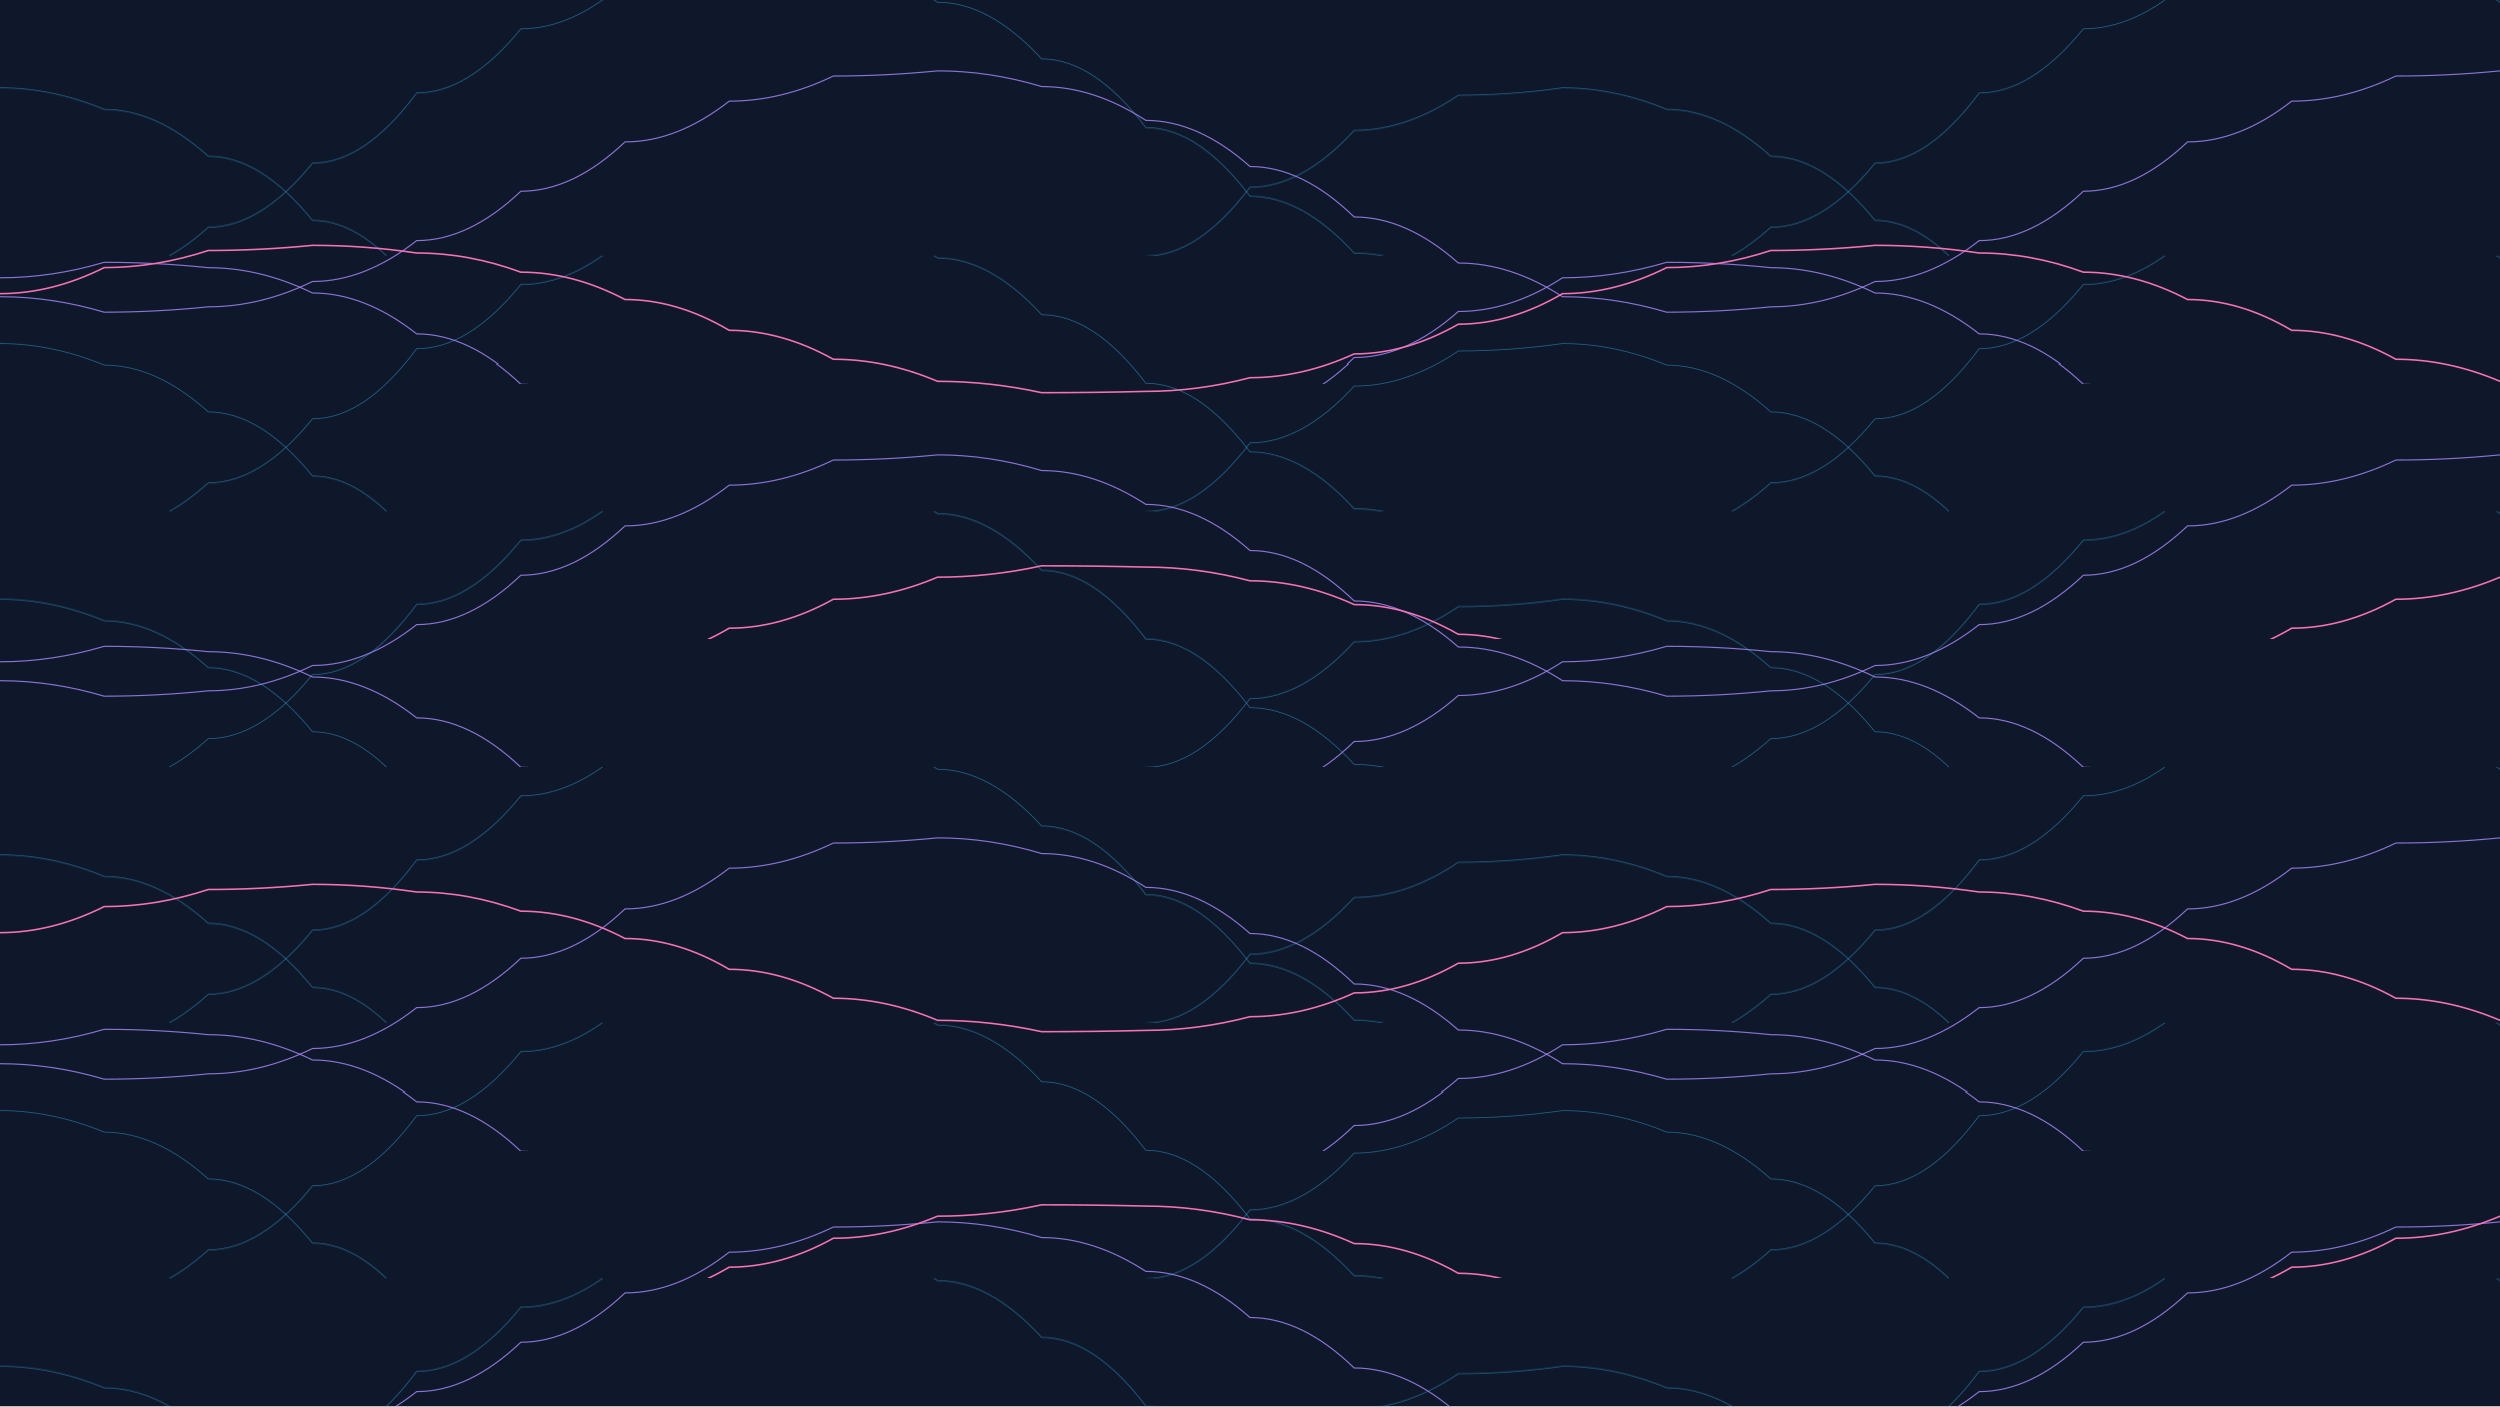
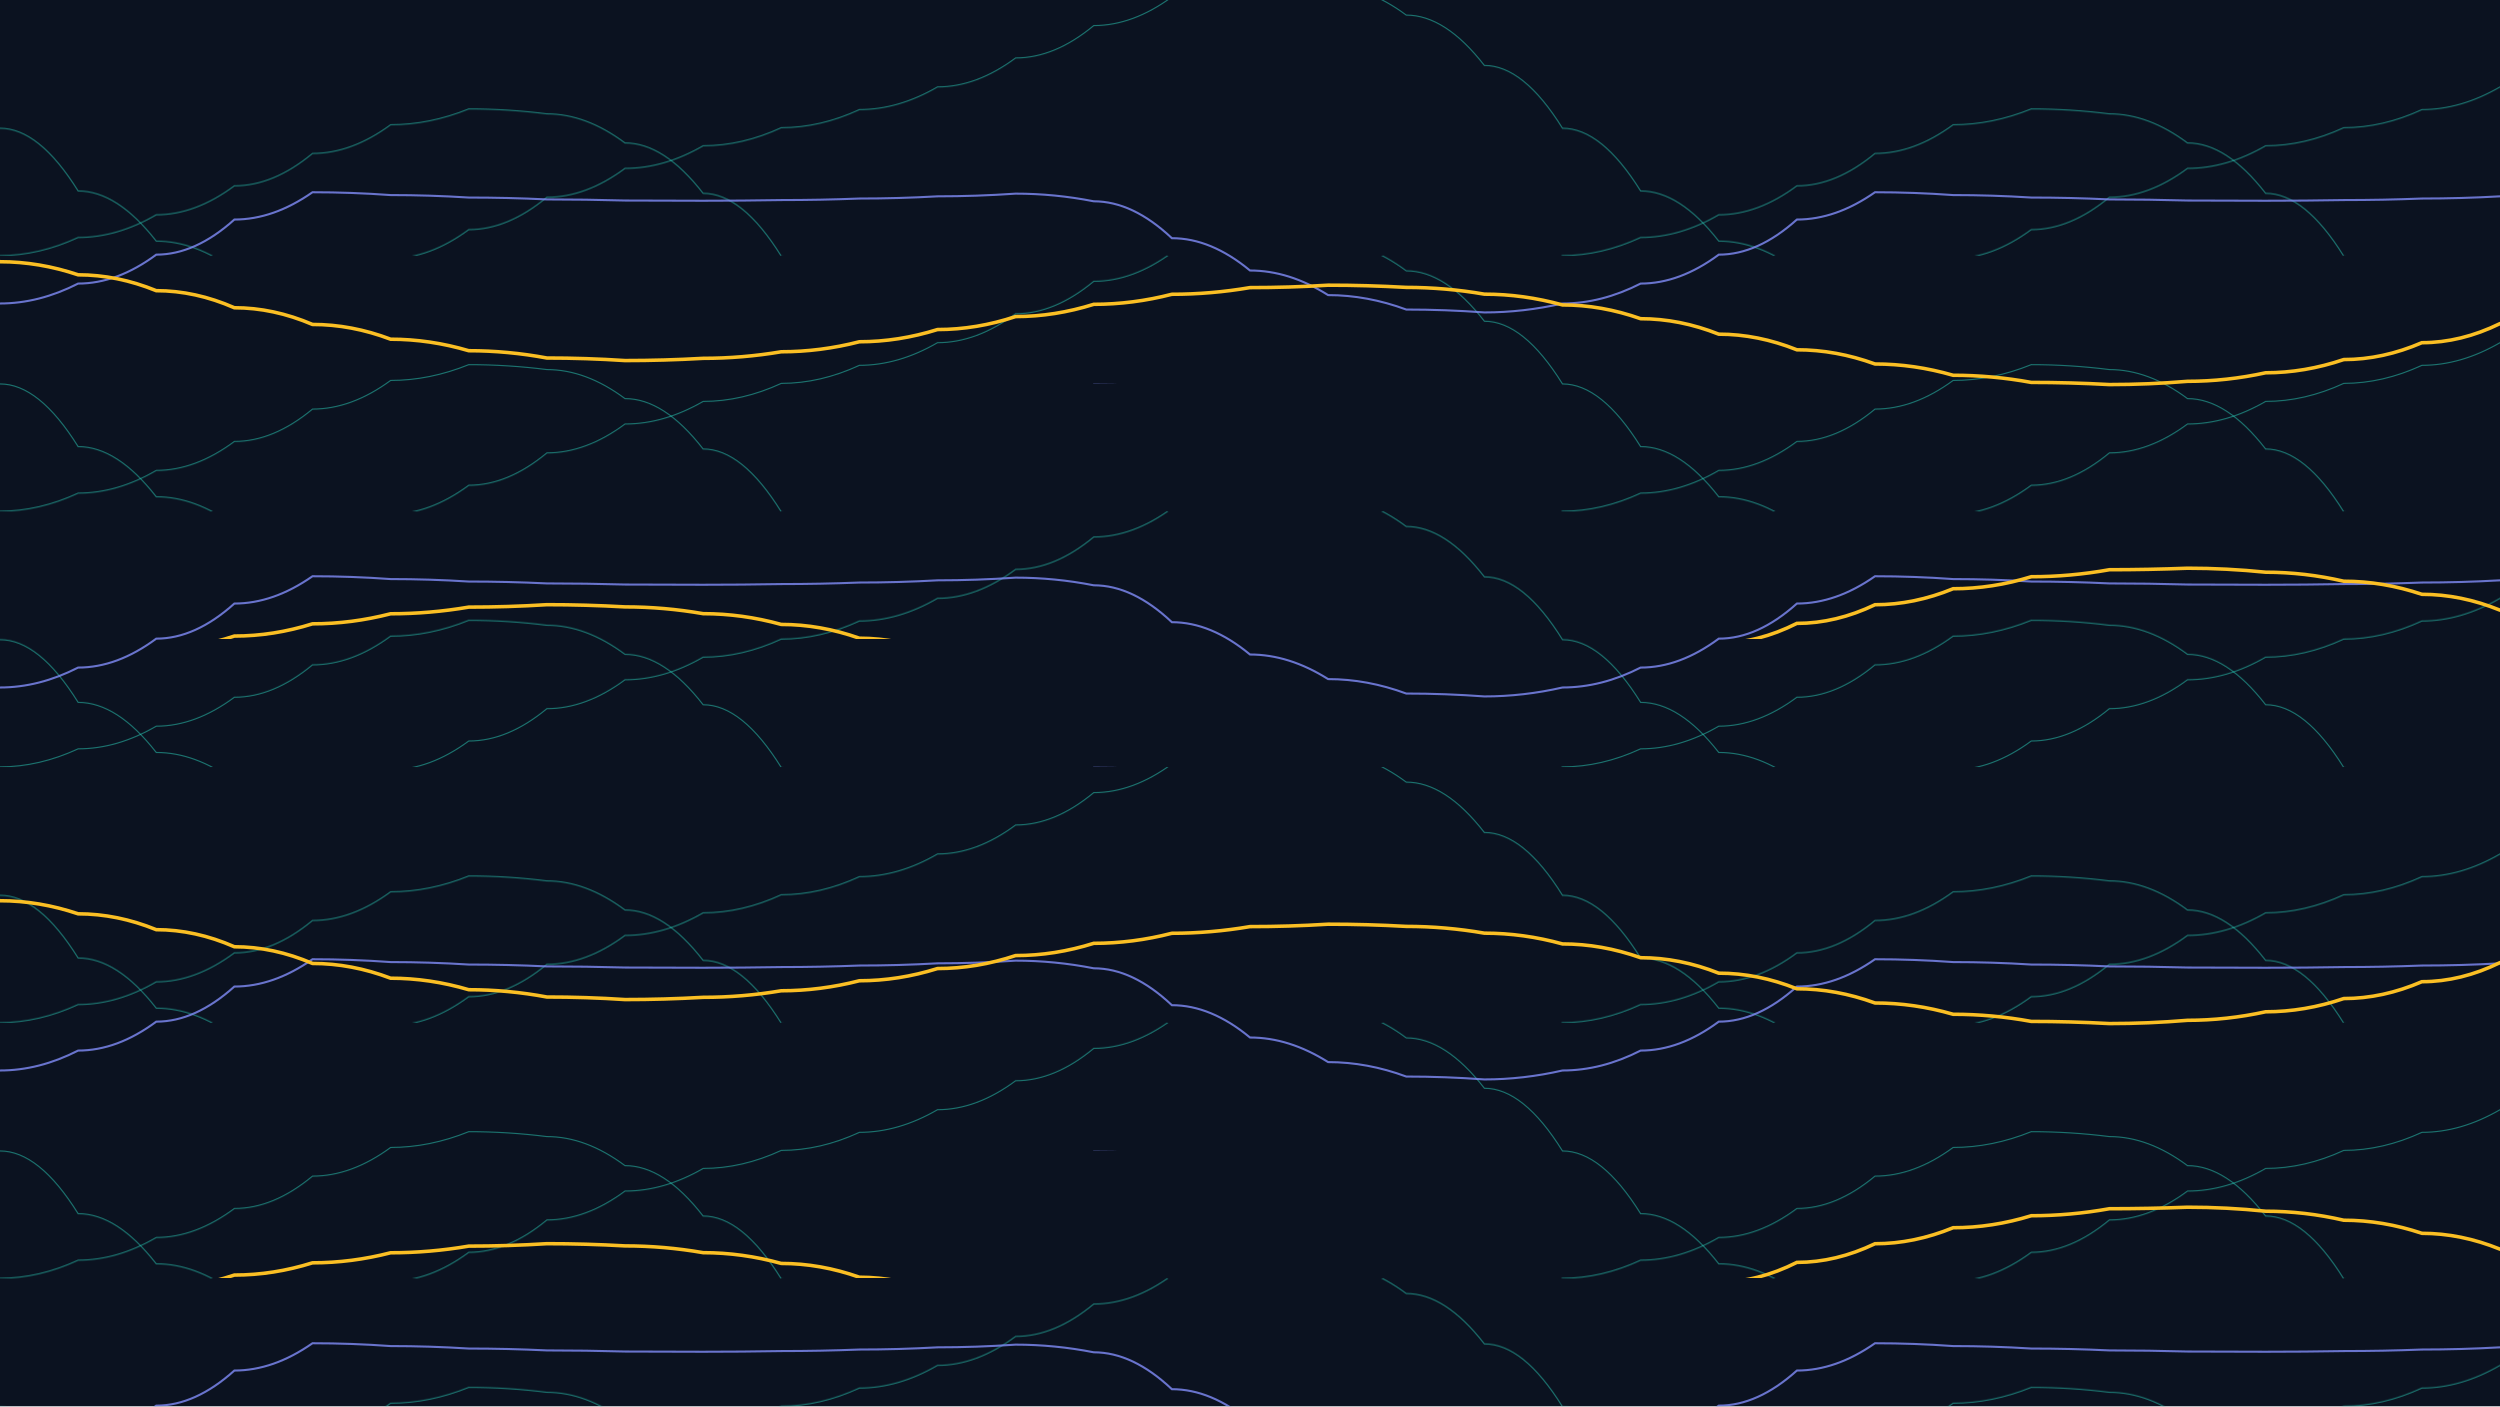
<svg xmlns="http://www.w3.org/2000/svg" aria-label="流线曲" height="1440" preserveAspectRatio="xMidYMid slice" role="img" viewBox="0 0 2560 1440" width="2560">
  <defs>
-     <pattern height="261.82" id="t-1nw6jny" patternContentUnits="userSpaceOnUse" patternUnits="userSpaceOnUse" width="2560">
-       <path d="M0 302.79 Q53.33 302.79 106.67 280.69 Q160 280.69 213.33 232.69 Q266.67 232.69 320 167.09 Q373.33 167.09 426.67 95.23 Q480 95.23 533.33 29.55 Q586.67 29.55 640 -18.61 Q693.33 -18.61 746.67 -40.92 Q800 -40.92 853.33 -33.51 Q906.67 -33.51 960 2.32 Q1013.33 2.32 1066.67 60.39 Q1120 60.39 1173.33 130.65 Q1226.67 130.65 1280 200.96 Q1333.33 200.96 1386.67 259.15 Q1440 259.15 1493.33 295.17 Q1546.67 295.17 1600 302.79 Q1653.33 302.79 1706.67 280.69 Q1760 280.69 1813.33 232.69 Q1866.67 232.69 1920 167.09 Q1973.33 167.09 2026.67 95.23 Q2080 95.23 2133.33 29.55 Q2186.67 29.55 2240 -18.61 Q2293.33 -18.61 2346.67 -40.92 Q2400 -40.92 2453.33 -33.51 Q2506.67 -33.51 2560 2.32" fill="none" stroke="#38bdf8" stroke-linecap="round" stroke-opacity="0.45" stroke-width="0.84" />
-       <path d="M0 89.94 Q53.33 89.94 106.67 112.04 Q160 112.04 213.33 160.04 Q266.67 160.04 320 225.64 Q373.33 225.64 426.67 297.49 Q480 297.49 533.33 363.18 Q586.67 363.18 640 411.34 Q693.33 411.34 746.67 433.64 Q800 433.64 853.33 426.24 Q906.67 426.24 960 390.41 Q1013.33 390.41 1066.67 332.34 Q1120 332.34 1173.33 262.08 Q1226.67 262.08 1280 191.77 Q1333.33 191.77 1386.67 133.58 Q1440 133.58 1493.33 97.56 Q1546.67 97.56 1600 89.94 Q1653.33 89.94 1706.67 112.04 Q1760 112.04 1813.33 160.04 Q1866.67 160.04 1920 225.64 Q1973.33 225.64 2026.67 297.49 Q2080 297.49 2133.33 363.18 Q2186.67 363.18 2240 411.34 Q2293.33 411.34 2346.67 433.64 Q2400 433.64 2453.33 426.24 Q2506.67 426.24 2560 390.41" fill="none" stroke="#38bdf8" stroke-linecap="round" stroke-opacity="0.45" stroke-width="0.84" />
+     <pattern height="261.82" id="t-1tlj69l" patternContentUnits="userSpaceOnUse" patternUnits="userSpaceOnUse" width="2560">
+       <path d="M0 131.35 Q40 131.35 80 195.55 Q120 195.55 160 246.89 Q200 246.89 240 276.35 Q280 276.35 320 281.07 Q360 281.07 400 264.63 Q440 264.63 480 235.15 Q520 235.15 560 202.01 Q600 202.01 640 172.42 Q680 172.42 720 149.28 Q760 149.28 800 130.79 Q840 130.79 880 112.27 Q920 112.27 960 89.05 Q1000 89.05 1040 59.39 Q1080 59.39 1120 26.23 Q1160 26.23 1200 -3.14 Q1240 -3.14 1280 -19.34 Q1320 -19.34 1360 -14.3 Q1400 -14.3 1440 15.48 Q1480 15.48 1520 67.06 Q1560 67.06 1600 131.35 Q1640 131.35 1680 195.55 Q1720 195.55 1760 246.89 Q1800 246.89 1840 276.35 Q1880 276.35 1920 281.07 Q1960 281.07 2000 264.63 Q2040 264.63 2080 235.15 Q2120 235.15 2160 202.01 Q2200 202.01 2240 172.42 Q2280 172.42 2320 149.28 Q2360 149.28 2400 130.79 Q2440 130.79 2480 112.27 Q2520 112.27 2560 89.05" fill="none" stroke="#2dd4bf" stroke-linecap="round" stroke-opacity="0.5" stroke-width="1.17" />
+       <path d="M0 261.7 Q40 261.7 80 243.18 Q120 243.18 160 219.95 Q200 219.95 240 190.3 Q280 190.3 320 157.14 Q360 157.14 400 127.77 Q440 127.77 480 111.57 Q520 111.57 560 116.61 Q600 116.61 640 146.39 Q680 146.39 720 197.97 Q760 197.97 800 262.26 Q840 262.26 880 326.46 Q920 326.46 960 377.8 Q1000 377.8 1040 407.26 Q1080 407.26 1120 411.98 Q1160 411.98 1200 395.54 Q1240 395.54 1280 366.06 Q1320 366.06 1360 332.91 Q1400 332.91 1440 303.33 Q1480 303.33 1520 280.19 Q1560 280.19 1600 261.7 Q1640 261.7 1680 243.18 Q1720 243.18 1760 219.95 Q1800 219.95 1840 190.3 Q1880 190.3 1920 157.14 Q1960 157.14 2000 127.77 Q2040 127.77 2080 111.57 Q2120 111.57 2160 116.61 Q2200 116.61 2240 146.39 Q2280 146.39 2320 197.97 Q2360 197.97 2400 262.26 Q2440 262.26 2480 326.46 Q2520 326.46 2560 377.8" fill="none" stroke="#2dd4bf" stroke-linecap="round" stroke-opacity="0.5" stroke-width="1.17" />
    </pattern>
-     <pattern height="392.73" id="t-1vrvagw" patternContentUnits="userSpaceOnUse" patternUnits="userSpaceOnUse" width="2560">
-       <path d="M0 304.24 Q53.33 304.24 106.67 320.12 Q160 320.12 213.33 314.61 Q266.67 314.61 320 288.65 Q373.33 288.65 426.67 246.73 Q480 246.73 533.33 196.11 Q586.67 196.11 640 145.52 Q693.33 145.52 746.67 103.73 Q800 103.73 853.33 77.96 Q906.67 77.96 960 72.66 Q1013.33 72.66 1066.67 88.75 Q1120 88.75 1173.33 123.44 Q1226.67 123.44 1280 170.75 Q1333.33 170.75 1386.67 222.48 Q1440 222.48 1493.33 269.7 Q1546.67 269.7 1600 304.24 Q1653.33 304.24 1706.67 320.12 Q1760 320.12 1813.33 314.61 Q1866.67 314.61 1920 288.65 Q1973.33 288.65 2026.67 246.73 Q2080 246.73 2133.33 196.11 Q2186.67 196.11 2240 145.52 Q2293.33 145.52 2346.67 103.73 Q2400 103.73 2453.33 77.96 Q2506.67 77.96 2560 72.66" fill="none" stroke="#a78bfa" stroke-linecap="round" stroke-opacity="0.8" stroke-width="1.2" />
-       <path d="M0 284.85 Q53.33 284.85 106.67 268.97 Q160 268.97 213.33 274.48 Q266.67 274.48 320 300.44 Q373.33 300.44 426.67 342.36 Q480 342.36 533.33 392.99 Q586.67 392.99 640 443.57 Q693.33 443.57 746.67 485.36 Q800 485.36 853.33 511.13 Q906.67 511.13 960 516.43 Q1013.33 516.43 1066.67 500.35 Q1120 500.35 1173.33 465.65 Q1226.67 465.65 1280 418.34 Q1333.33 418.34 1386.67 366.61 Q1440 366.61 1493.33 319.39 Q1546.67 319.39 1600 284.85 Q1653.33 284.85 1706.67 268.97 Q1760 268.97 1813.33 274.48 Q1866.67 274.48 1920 300.44 Q1973.33 300.44 2026.67 342.36 Q2080 342.36 2133.33 392.99 Q2186.67 392.99 2240 443.57 Q2293.33 443.57 2346.67 485.36 Q2400 485.36 2453.33 511.13 Q2506.67 511.13 2560 516.43" fill="none" stroke="#a78bfa" stroke-linecap="round" stroke-opacity="0.8" stroke-width="1.2" />
+     <pattern height="392.73" id="t-bj0pny" patternContentUnits="userSpaceOnUse" patternUnits="userSpaceOnUse" width="2560">
+       <path d="M0 311.2 Q40 311.2 80 290.78 Q120 290.78 160 261.12 Q200 261.12 240 225.13 Q280 225.13 320 197.13 Q360 197.13 400 200.03 Q440 200.03 480 202.56 Q520 202.56 560 204.49 Q600 204.49 640 205.62 Q680 205.62 720 205.85 Q760 205.85 800 205.15 Q840 205.15 880 203.58 Q920 203.58 960 201.32 Q1000 201.32 1040 198.56 Q1080 198.56 1120 206.41 Q1160 206.41 1200 244.24 Q1240 244.24 1280 277.38 Q1320 277.38 1360 302.6 Q1400 302.6 1440 317.41 Q1480 317.41 1520 320.37 Q1560 320.37 1600 311.2 Q1640 311.2 1680 290.78 Q1720 290.78 1760 261.12 Q1800 261.12 1840 225.13 Q1880 225.13 1920 197.13 Q1960 197.13 2000 200.03 Q2040 200.03 2080 202.56 Q2120 202.56 2160 204.49 Q2200 204.49 2240 205.62 Q2280 205.62 2320 205.85 Q2360 205.85 2400 205.15 Q2440 205.15 2480 203.58 Q2520 203.58 2560 201.32" fill="none" stroke="#818cf8" stroke-linecap="round" stroke-opacity="0.8" stroke-width="2.13" />
+       <path d="M0 401.51 Q40 401.51 80 399.95 Q120 399.95 160 397.68 Q200 397.68 240 394.93 Q280 394.93 320 402.78 Q360 402.78 400 440.61 Q440 440.61 480 473.75 Q520 473.75 560 498.96 Q600 498.96 640 513.77 Q680 513.77 720 516.74 Q760 516.74 800 507.56 Q840 507.56 880 487.15 Q920 487.15 960 457.49 Q1000 457.49 1040 421.49 Q1080 421.49 1120 393.5 Q1160 393.5 1200 396.39 Q1240 396.39 1280 398.92 Q1320 398.92 1360 400.85 Q1400 400.85 1440 401.98 Q1480 401.98 1520 402.21 Q1560 402.21 1600 401.51 Q1640 401.51 1680 399.95 Q1720 399.95 1760 397.68 Q1800 397.68 1840 394.93 Q1880 394.93 1920 402.78 Q1960 402.78 2000 440.61 Q2040 440.61 2080 473.75 Q2120 473.75 2160 498.96 Q2200 498.96 2240 513.77 Q2280 513.77 2320 516.74 Q2360 516.74 2400 507.56 Q2440 507.56 2480 487.15 Q2520 487.15 2560 457.49" fill="none" stroke="#818cf8" stroke-linecap="round" stroke-opacity="0.8" stroke-width="2.13" />
    </pattern>
-     <pattern height="654.55" id="t-1e6ai7e" patternContentUnits="userSpaceOnUse" patternUnits="userSpaceOnUse" width="2560">
-       <path d="M0 300.8 Q53.33 300.8 106.67 274.1 Q160 274.1 213.33 256.59 Q266.67 256.59 320 251.31 Q373.33 251.31 426.67 259.16 Q480 259.16 533.33 278.79 Q586.67 278.79 640 306.8 Q693.33 306.8 746.67 338.35 Q800 338.35 853.33 367.99 Q906.67 367.99 960 390.59 Q1013.33 390.59 1066.67 402.24 Q1120 402.24 1173.33 400.92 Q1226.67 400.92 1280 386.88 Q1333.33 386.88 1386.67 362.52 Q1440 362.52 1493.33 332.08 Q1546.67 332.08 1600 300.8 Q1653.33 300.8 1706.67 274.1 Q1760 274.1 1813.33 256.59 Q1866.67 256.59 1920 251.31 Q1973.33 251.31 2026.67 259.16 Q2080 259.16 2133.33 278.79 Q2186.67 278.79 2240 306.8 Q2293.33 306.8 2346.67 338.35 Q2400 338.35 2453.33 367.99 Q2506.67 367.99 2560 390.59" fill="none" stroke="#f472b6" stroke-linecap="round" stroke-width="1.62" />
-       <path d="M0 681.02 Q53.33 681.02 106.67 707.72 Q160 707.72 213.33 725.23 Q266.67 725.23 320 730.51 Q373.33 730.51 426.67 722.66 Q480 722.66 533.33 703.03 Q586.67 703.03 640 675.02 Q693.33 675.02 746.67 643.47 Q800 643.47 853.33 613.83 Q906.67 613.83 960 591.23 Q1013.33 591.23 1066.67 579.58 Q1120 579.58 1173.33 580.89 Q1226.67 580.89 1280 594.94 Q1333.33 594.94 1386.67 619.29 Q1440 619.29 1493.33 649.74 Q1546.67 649.74 1600 681.02 Q1653.33 681.02 1706.67 707.72 Q1760 707.72 1813.33 725.23 Q1866.67 725.23 1920 730.51 Q1973.33 730.51 2026.67 722.66 Q2080 722.66 2133.33 703.03 Q2186.67 703.03 2240 675.02 Q2293.33 675.02 2346.67 643.47 Q2400 643.47 2453.33 613.83 Q2506.67 613.83 2560 591.23" fill="none" stroke="#f472b6" stroke-linecap="round" stroke-width="1.62" />
+     <pattern height="654.55" id="t-cmog83" patternContentUnits="userSpaceOnUse" patternUnits="userSpaceOnUse" width="2560">
+       <path d="M0 268.09 Q40 268.09 80 281.5 Q120 281.5 160 297.74 Q200 297.74 240 315.24 Q280 315.24 320 332.34 Q360 332.34 400 347.46 Q440 347.46 480 359.25 Q520 359.25 560 366.72 Q600 366.72 640 369.34 Q680 369.34 720 367.05 Q760 367.05 800 360.33 Q840 360.33 880 350.08 Q920 350.08 960 337.57 Q1000 337.57 1040 324.27 Q1080 324.27 1120 311.73 Q1160 311.73 1200 301.44 Q1240 301.44 1280 294.61 Q1320 294.61 1360 292.13 Q1400 292.13 1440 294.39 Q1480 294.39 1520 301.32 Q1560 301.32 1600 312.35 Q1640 312.35 1680 326.46 Q1720 326.46 1760 342.3 Q1800 342.3 1840 358.3 Q1880 358.3 1920 372.84 Q1960 372.84 2000 384.4 Q2040 384.4 2080 391.72 Q2120 391.72 2160 393.93 Q2200 393.93 2240 390.6 Q2280 390.6 2320 381.86 Q2360 381.86 2400 368.31 Q2440 368.31 2480 351.04 Q2520 351.04 2560 331.48" fill="none" stroke="#fbbf24" stroke-linecap="round" stroke-width="3.63" />
+       <path d="M0 687.6 Q40 687.6 80 677.36 Q120 677.36 160 664.84 Q200 664.84 240 651.54 Q280 651.54 320 639.01 Q360 639.01 400 628.71 Q440 628.71 480 621.89 Q520 621.89 560 619.4 Q600 619.4 640 621.66 Q680 621.66 720 628.6 Q760 628.6 800 639.63 Q840 639.63 880 653.74 Q920 653.74 960 669.57 Q1000 669.57 1040 685.57 Q1080 685.57 1120 700.11 Q1160 700.11 1200 711.67 Q1240 711.67 1280 719 Q1320 719 1360 721.2 Q1400 721.2 1440 717.88 Q1480 717.88 1520 709.13 Q1560 709.13 1600 695.59 Q1640 695.59 1680 678.31 Q1720 678.31 1760 658.75 Q1800 658.75 1840 638.56 Q1880 638.56 1920 619.45 Q1960 619.45 2000 603.06 Q2040 603.06 2080 590.77 Q2120 590.77 2160 583.59 Q2200 583.59 2240 582.04 Q2280 582.04 2320 586.13 Q2360 586.13 2400 595.37 Q2440 595.37 2480 608.77 Q2520 608.77 2560 625.02" fill="none" stroke="#fbbf24" stroke-linecap="round" stroke-width="3.63" />
    </pattern>
  </defs>
-   <rect fill="#0f172a" height="1440" width="2560" />
-   <rect fill="url(#t-1nw6jny)" height="1440" width="2560" />
-   <rect fill="url(#t-1vrvagw)" height="1440" width="2560" />
-   <rect fill="url(#t-1e6ai7e)" height="1440" width="2560" />
+   <rect fill="#0b1220" height="1440" width="2560" />
+   <rect fill="url(#t-1tlj69l)" height="1440" width="2560" />
+   <rect fill="url(#t-bj0pny)" height="1440" width="2560" />
+   <rect fill="url(#t-cmog83)" height="1440" width="2560" />
</svg>
